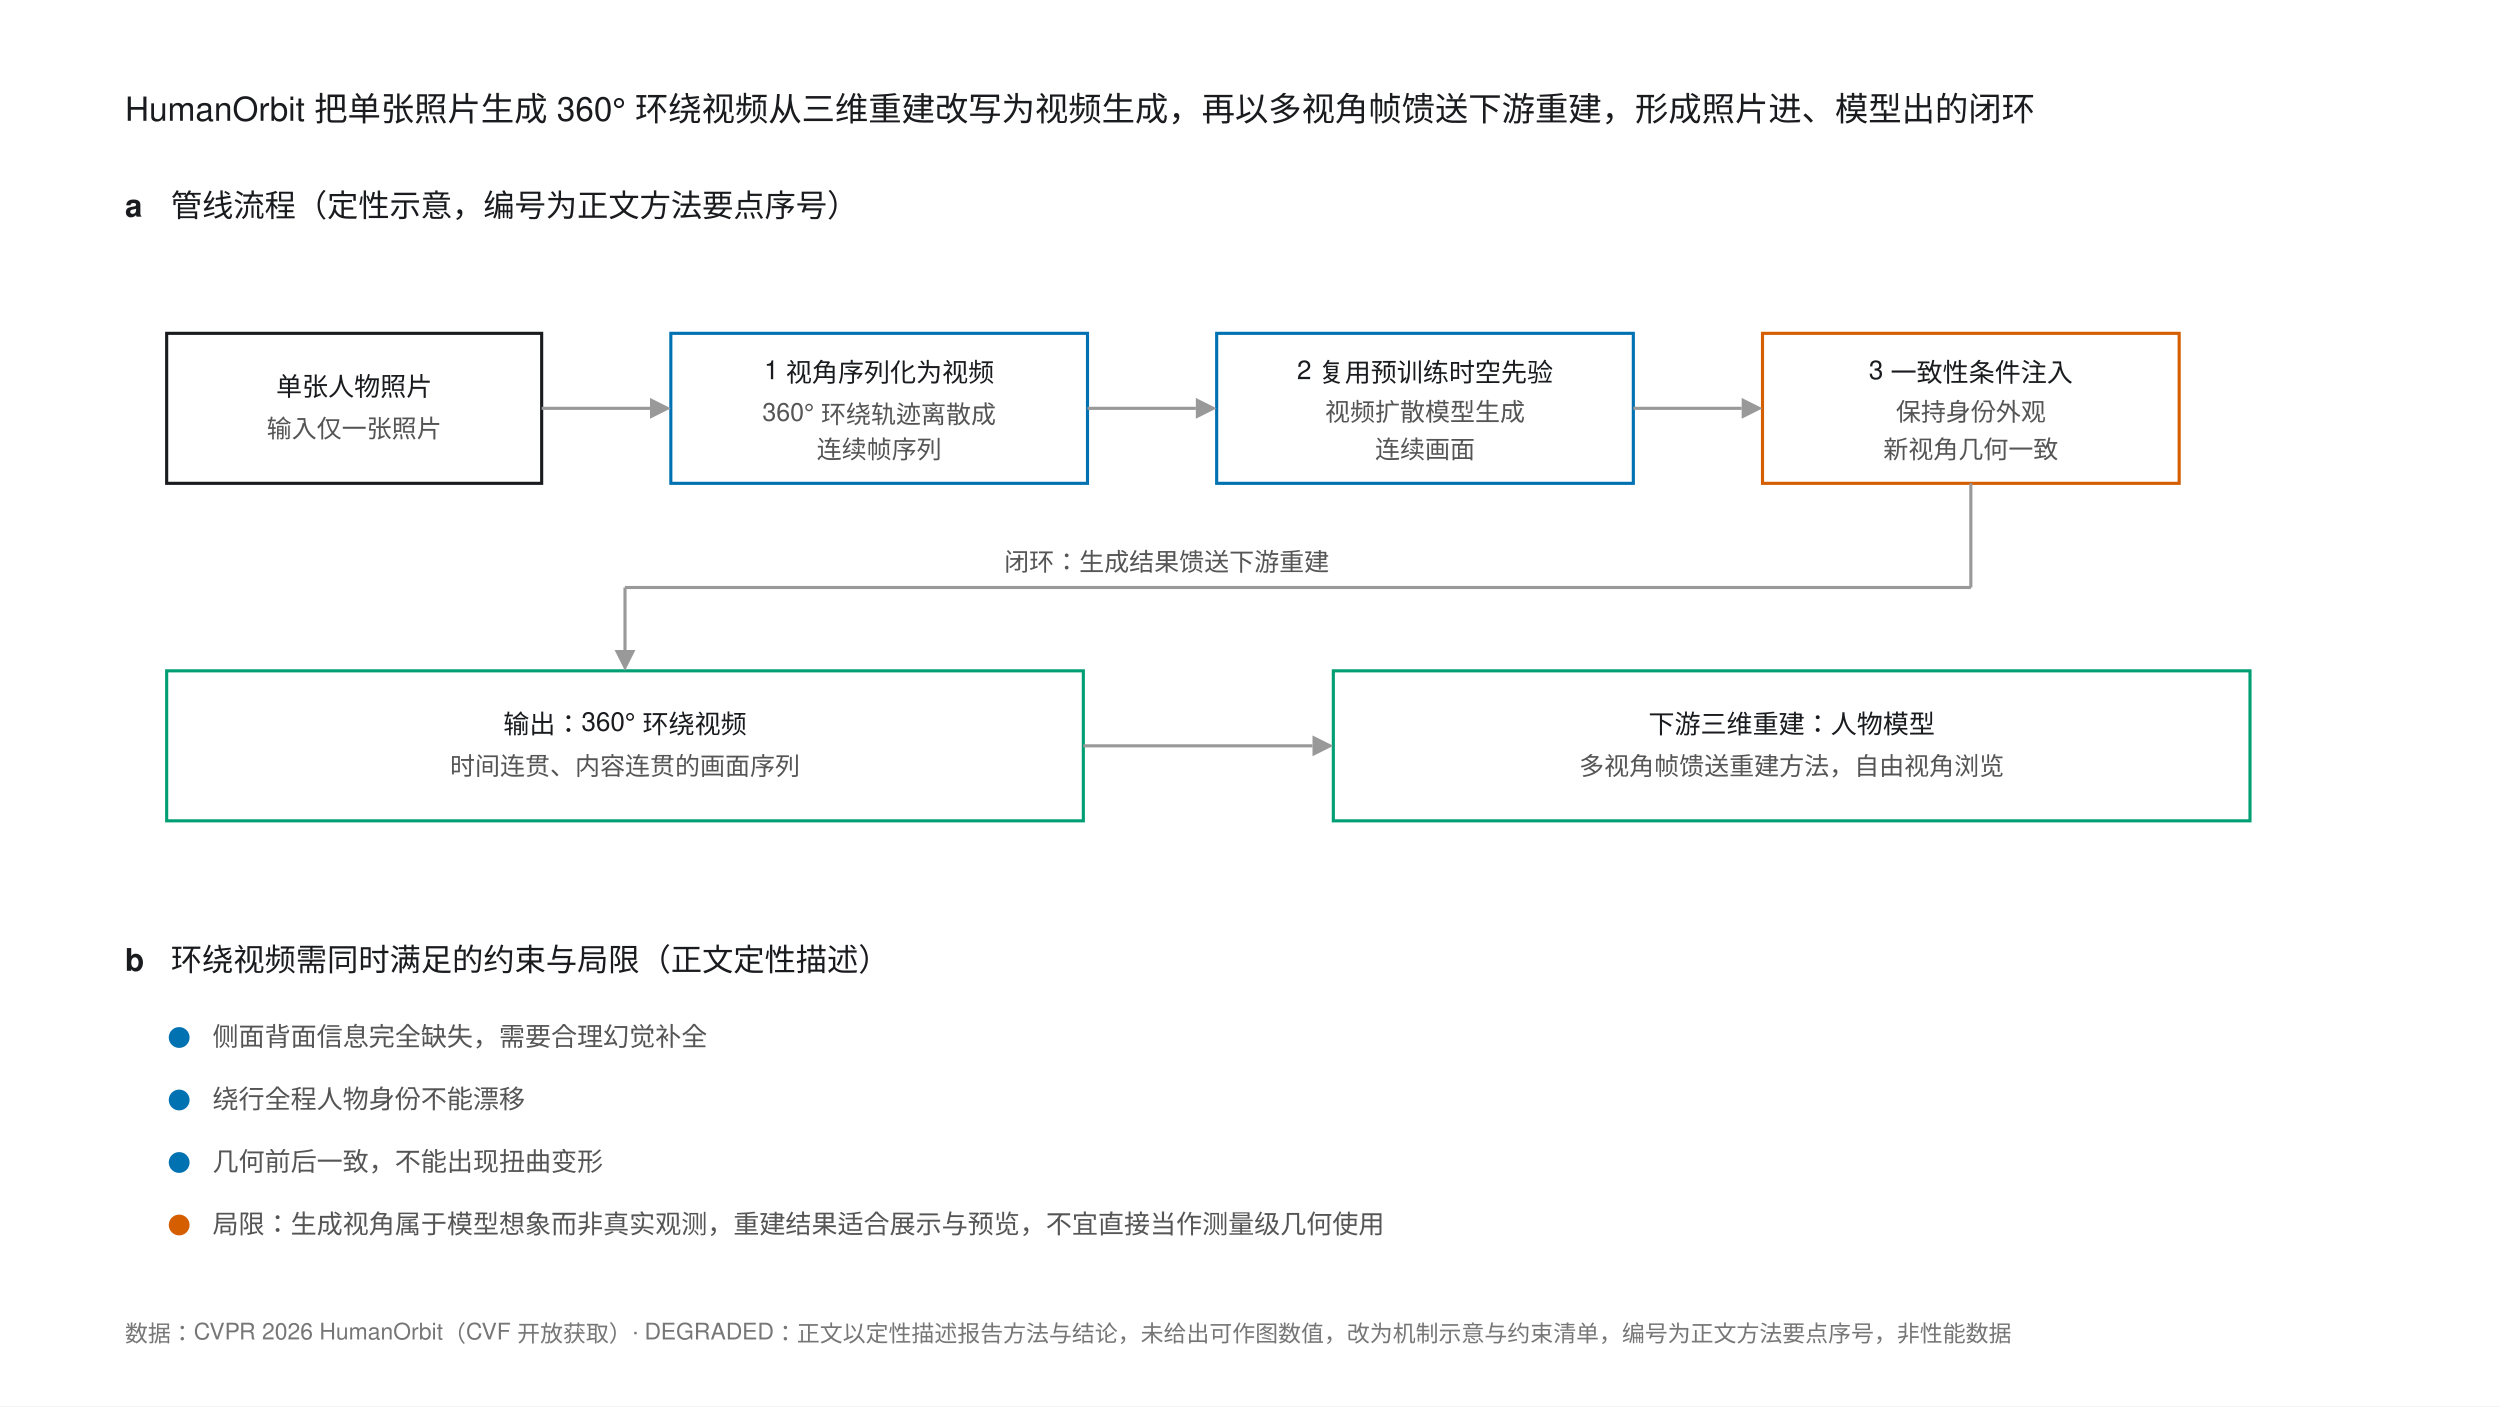
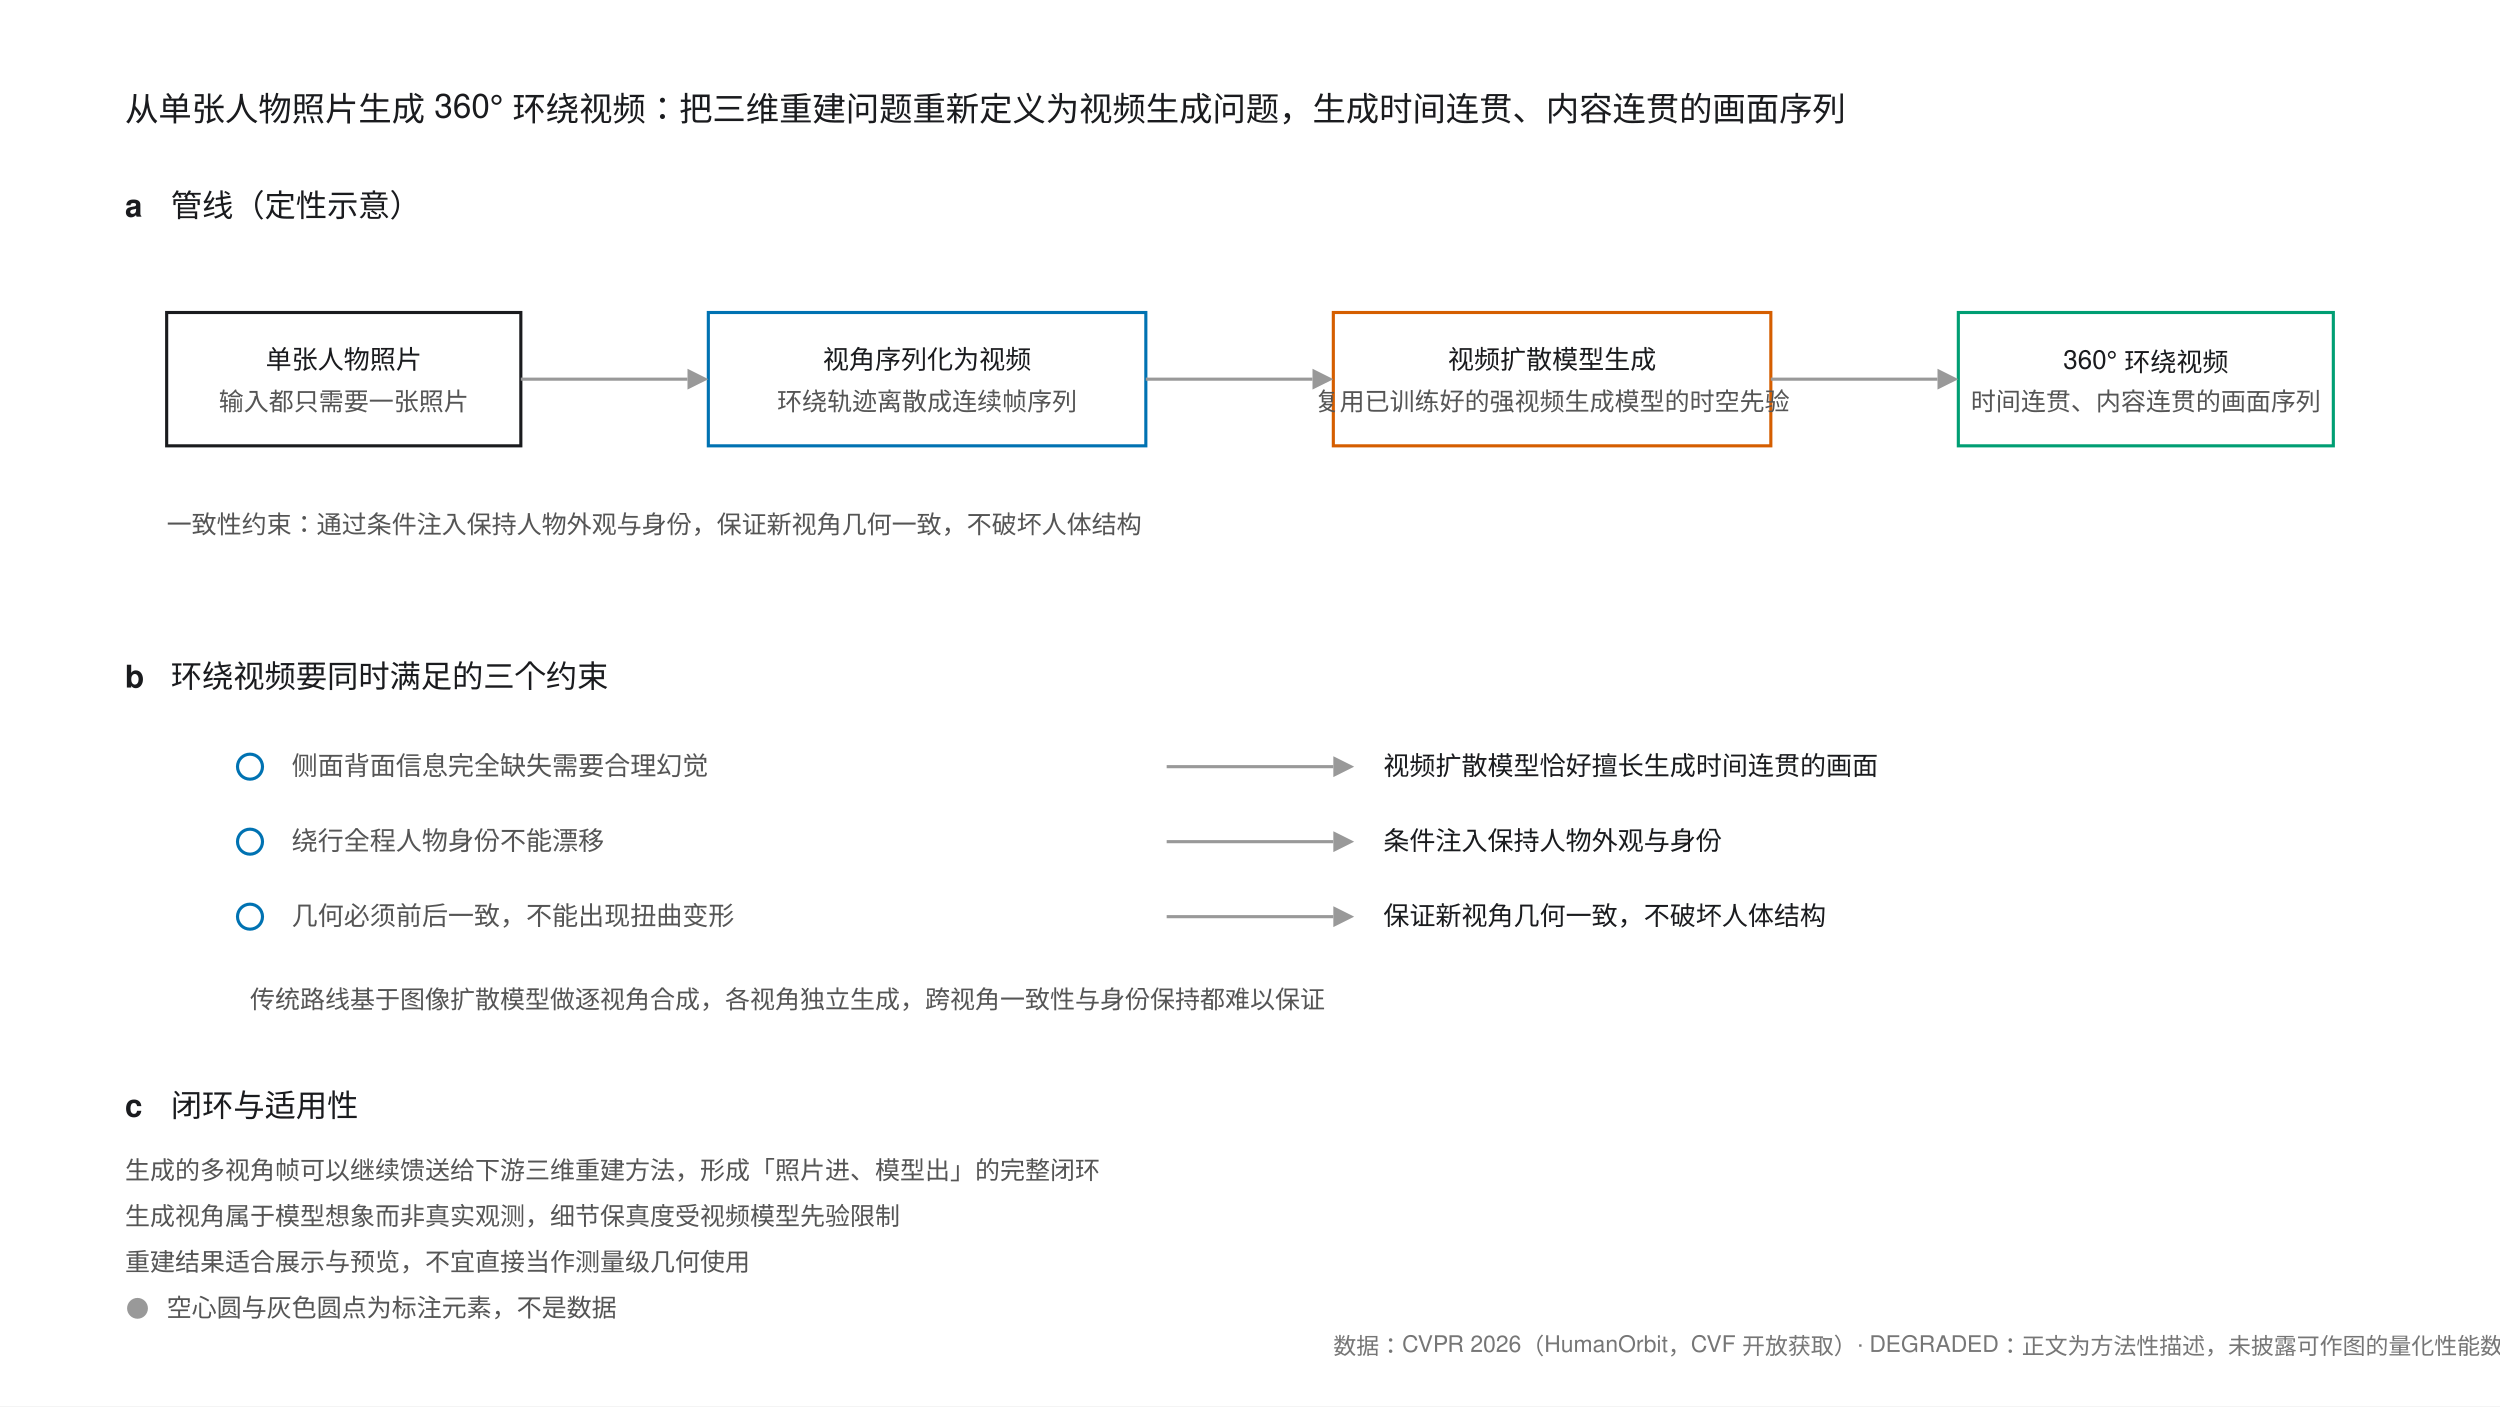
<svg xmlns="http://www.w3.org/2000/svg" width="1200" height="675" viewBox="0 0 1200 675" font-family="'Helvetica Neue',Helvetica,Arial,'PingFang SC',sans-serif">
  <rect width="1200" height="675" fill="#FFFFFF" />
-   <text x="60" y="58" font-size="16" fill="#1A1B1E">HumanOrbit 把单张照片生成 360° 环绕视频从三维重建改写为视频生成，再以多视角帧馈送下游重建，形成照片进、模型出的闭环</text>
+   <text x="60" y="58" font-size="16" fill="#1A1B1E">从单张人物照片生成 360° 环绕视频：把三维重建问题重新定义为视频生成问题，生成时间连贯、内容连贯的画面序列</text>
  <text x="60" y="104" font-size="15" font-weight="bold" fill="#1A1B1E">a</text>
-   <text x="82" y="104" font-size="15" fill="#1A1B1E">管线流程（定性示意，编号为正文方法要点序号）</text>
-   <rect x="80" y="160" width="180" height="72" fill="none" stroke="#1A1B1E" stroke-width="1.5" />
-   <text x="170" y="190" font-size="12.5" fill="#1A1B1E" text-anchor="middle">单张人物照片</text>
-   <text x="170" y="210" font-size="12" fill="#555" text-anchor="middle">输入仅一张照片</text>
-   <rect x="322" y="160" width="200" height="72" fill="none" stroke="#0072B2" stroke-width="1.5" />
-   <text x="422" y="182" font-size="12.5" fill="#1A1B1E" text-anchor="middle">1 视角序列化为视频</text>
-   <text x="422" y="202" font-size="12" fill="#555" text-anchor="middle">360° 环绕轨迹离散成</text>
-   <text x="422" y="220" font-size="12" fill="#555" text-anchor="middle">连续帧序列</text>
-   <rect x="584" y="160" width="200" height="72" fill="none" stroke="#0072B2" stroke-width="1.5" />
-   <text x="684" y="182" font-size="12.5" fill="#1A1B1E" text-anchor="middle">2 复用预训练时空先验</text>
-   <text x="684" y="202" font-size="12" fill="#555" text-anchor="middle">视频扩散模型生成</text>
-   <text x="684" y="220" font-size="12" fill="#555" text-anchor="middle">连续画面</text>
-   <rect x="846" y="160" width="200" height="72" fill="none" stroke="#D55E00" stroke-width="1.5" />
-   <text x="946" y="182" font-size="12.5" fill="#1A1B1E" text-anchor="middle">3 一致性条件注入</text>
-   <text x="946" y="202" font-size="12" fill="#555" text-anchor="middle">保持身份外观</text>
-   <text x="946" y="220" font-size="12" fill="#555" text-anchor="middle">新视角几何一致</text>
-   <rect x="80" y="322" width="440" height="72" fill="none" stroke="#009E73" stroke-width="1.5" />
-   <text x="300" y="352" font-size="12.5" fill="#1A1B1E" text-anchor="middle">输出：360° 环绕视频</text>
-   <text x="300" y="372" font-size="12" fill="#555" text-anchor="middle">时间连贯、内容连贯的画面序列</text>
-   <rect x="640" y="322" width="440" height="72" fill="none" stroke="#009E73" stroke-width="1.5" />
-   <text x="860" y="352" font-size="12.5" fill="#1A1B1E" text-anchor="middle">下游三维重建：人物模型</text>
-   <text x="860" y="372" font-size="12" fill="#555" text-anchor="middle">多视角帧馈送重建方法，自由视角浏览</text>
+   <text x="82" y="104" font-size="15" fill="#1A1B1E">管线（定性示意）</text>
+   <rect x="80" y="150" width="170" height="64" fill="none" stroke="#1A1B1E" stroke-width="1.5" />
+   <text x="165" y="177" font-size="12.5" fill="#1A1B1E" text-anchor="middle">单张人物照片</text>
+   <text x="165" y="197" font-size="12" fill="#555" text-anchor="middle">输入都只需要一张照片</text>
+   <rect x="340" y="150" width="210" height="64" fill="none" stroke="#0072B2" stroke-width="1.5" />
+   <text x="445" y="177" font-size="12.5" fill="#1A1B1E" text-anchor="middle">视角序列化为视频</text>
+   <text x="445" y="197" font-size="12" fill="#555" text-anchor="middle">环绕轨迹离散成连续帧序列</text>
+   <rect x="640" y="150" width="210" height="64" fill="none" stroke="#D55E00" stroke-width="1.5" />
+   <text x="745" y="177" font-size="12.5" fill="#1A1B1E" text-anchor="middle">视频扩散模型生成</text>
+   <text x="745" y="197" font-size="12" fill="#555" text-anchor="middle">复用已训练好的强视频生成模型的时空先验</text>
+   <rect x="940" y="150" width="180" height="64" fill="none" stroke="#009E73" stroke-width="1.5" />
+   <text x="1030" y="177" font-size="12.5" fill="#1A1B1E" text-anchor="middle">360° 环绕视频</text>
+   <text x="1030" y="197" font-size="12" fill="#555" text-anchor="middle">时间连贯、内容连贯的画面序列</text>
  <g stroke="#999999" stroke-width="1.5">
-     <line x1="260" y1="196" x2="312" y2="196" />
-     <line x1="522" y1="196" x2="574" y2="196" />
-     <line x1="784" y1="196" x2="836" y2="196" />
-     <line x1="946" y1="232" x2="946" y2="282" />
-     <line x1="946" y1="282" x2="300" y2="282" />
-     <line x1="300" y1="282" x2="300" y2="312" />
-     <line x1="520" y1="358" x2="630" y2="358" />
+     <line x1="250" y1="182" x2="330" y2="182" />
+     <line x1="550" y1="182" x2="630" y2="182" />
+     <line x1="850" y1="182" x2="930" y2="182" />
  </g>
  <g fill="#999999">
-     <polygon points="312,191 322,196 312,201" />
-     <polygon points="574,191 584,196 574,201" />
-     <polygon points="836,191 846,196 836,201" />
-     <polygon points="295,312 300,322 305,312" />
-     <polygon points="630,353 640,358 630,363" />
+     <polygon points="330,177 340,182 330,187" />
+     <polygon points="630,177 640,182 630,187" />
+     <polygon points="930,177 940,182 930,187" />
  </g>
-   <text x="560" y="274" font-size="12" fill="#555" text-anchor="middle">闭环：生成结果馈送下游重建</text>
-   <text x="60" y="466" font-size="15" font-weight="bold" fill="#1A1B1E">b</text>
-   <text x="82" y="466" font-size="15" fill="#1A1B1E">环绕视频需同时满足的约束与局限（正文定性描述）</text>
+   <text x="80" y="256" font-size="12" fill="#555">一致性约束：通过条件注入保持人物外观与身份，保证新视角几何一致，不破坏人体结构</text>
+   <text x="60" y="330" font-size="15" font-weight="bold" fill="#1A1B1E">b</text>
+   <text x="82" y="330" font-size="15" fill="#1A1B1E">环绕视频要同时满足的三个约束</text>
+   <g stroke-width="1.5" fill="none">
+     <circle cx="120" cy="368" r="6" stroke="#0072B2" />
+     <circle cx="120" cy="404" r="6" stroke="#0072B2" />
+     <circle cx="120" cy="440" r="6" stroke="#0072B2" />
+   </g>
  <g font-size="12.5" fill="#555">
-     <circle cx="86" cy="498" r="5" fill="#0072B2" />
-     <text x="102" y="502">侧面背面信息完全缺失，需要合理幻觉补全</text>
-     <circle cx="86" cy="528" r="5" fill="#0072B2" />
-     <text x="102" y="532">绕行全程人物身份不能漂移</text>
-     <circle cx="86" cy="558" r="5" fill="#0072B2" />
-     <text x="102" y="562">几何前后一致，不能出现扭曲变形</text>
-     <circle cx="86" cy="588" r="5" fill="#D55E00" />
-     <text x="102" y="592">局限：生成视角属于模型想象而非真实观测，重建结果适合展示与预览，不宜直接当作测量级几何使用</text>
+     <text x="140" y="372">侧面背面信息完全缺失需要合理幻觉</text>
+     <text x="140" y="408">绕行全程人物身份不能漂移</text>
+     <text x="140" y="444">几何必须前后一致，不能出现扭曲变形</text>
  </g>
-   <text x="60" y="644" font-size="11" fill="#767676">数据：CVPR 2026 HumanOrbit（CVF 开放获取）· DEGRADED：正文以定性描述报告方法与结论，未给出可作图数值，改为机制示意与约束清单，编号为正文方法要点序号，非性能数据</text>
+   <g stroke="#999999" stroke-width="1.5">
+     <line x1="560" y1="368" x2="640" y2="368" />
+     <line x1="560" y1="404" x2="640" y2="404" />
+     <line x1="560" y1="440" x2="640" y2="440" />
+   </g>
+   <g fill="#999999">
+     <polygon points="640,363 650,368 640,373" />
+     <polygon points="640,399 650,404 640,409" />
+     <polygon points="640,435 650,440 640,445" />
+   </g>
+   <g font-size="12.5" fill="#1A1B1E">
+     <text x="664" y="372">视频扩散模型恰好擅长生成时间连贯的画面</text>
+     <text x="664" y="408">条件注入保持人物外观与身份</text>
+     <text x="664" y="444">保证新视角几何一致，不破坏人体结构</text>
+   </g>
+   <text x="120" y="484" font-size="12" fill="#555">传统路线基于图像扩散模型做逐视角合成，各视角独立生成，跨视角一致性与身份保持都难以保证</text>
+   <text x="60" y="536" font-size="15" font-weight="bold" fill="#1A1B1E">c</text>
+   <text x="82" y="536" font-size="15" fill="#1A1B1E">闭环与适用性</text>
+   <g font-size="12" fill="#555">
+     <text x="60" y="566">生成的多视角帧可以继续馈送给下游三维重建方法，形成「照片进、模型出」的完整闭环</text>
+     <text x="60" y="588">生成视角属于模型想象而非真实观测，细节保真度受视频模型先验限制</text>
+     <text x="60" y="610">重建结果适合展示与预览，不宜直接当作测量级几何使用</text>
+   </g>
+   <circle cx="66" cy="628" r="5" fill="#999999" />
+   <text x="80" y="632" font-size="12" fill="#555">空心圆与灰色圆点为标注元素，不是数据</text>
+   <text x="640" y="650" font-size="11" fill="#767676">数据：CVPR 2026（HumanOrbit，CVF 开放获取）· DEGRADED：正文为方法性描述，未披露可作图的量化性能数值，改为管线与约束示意</text>
</svg>
